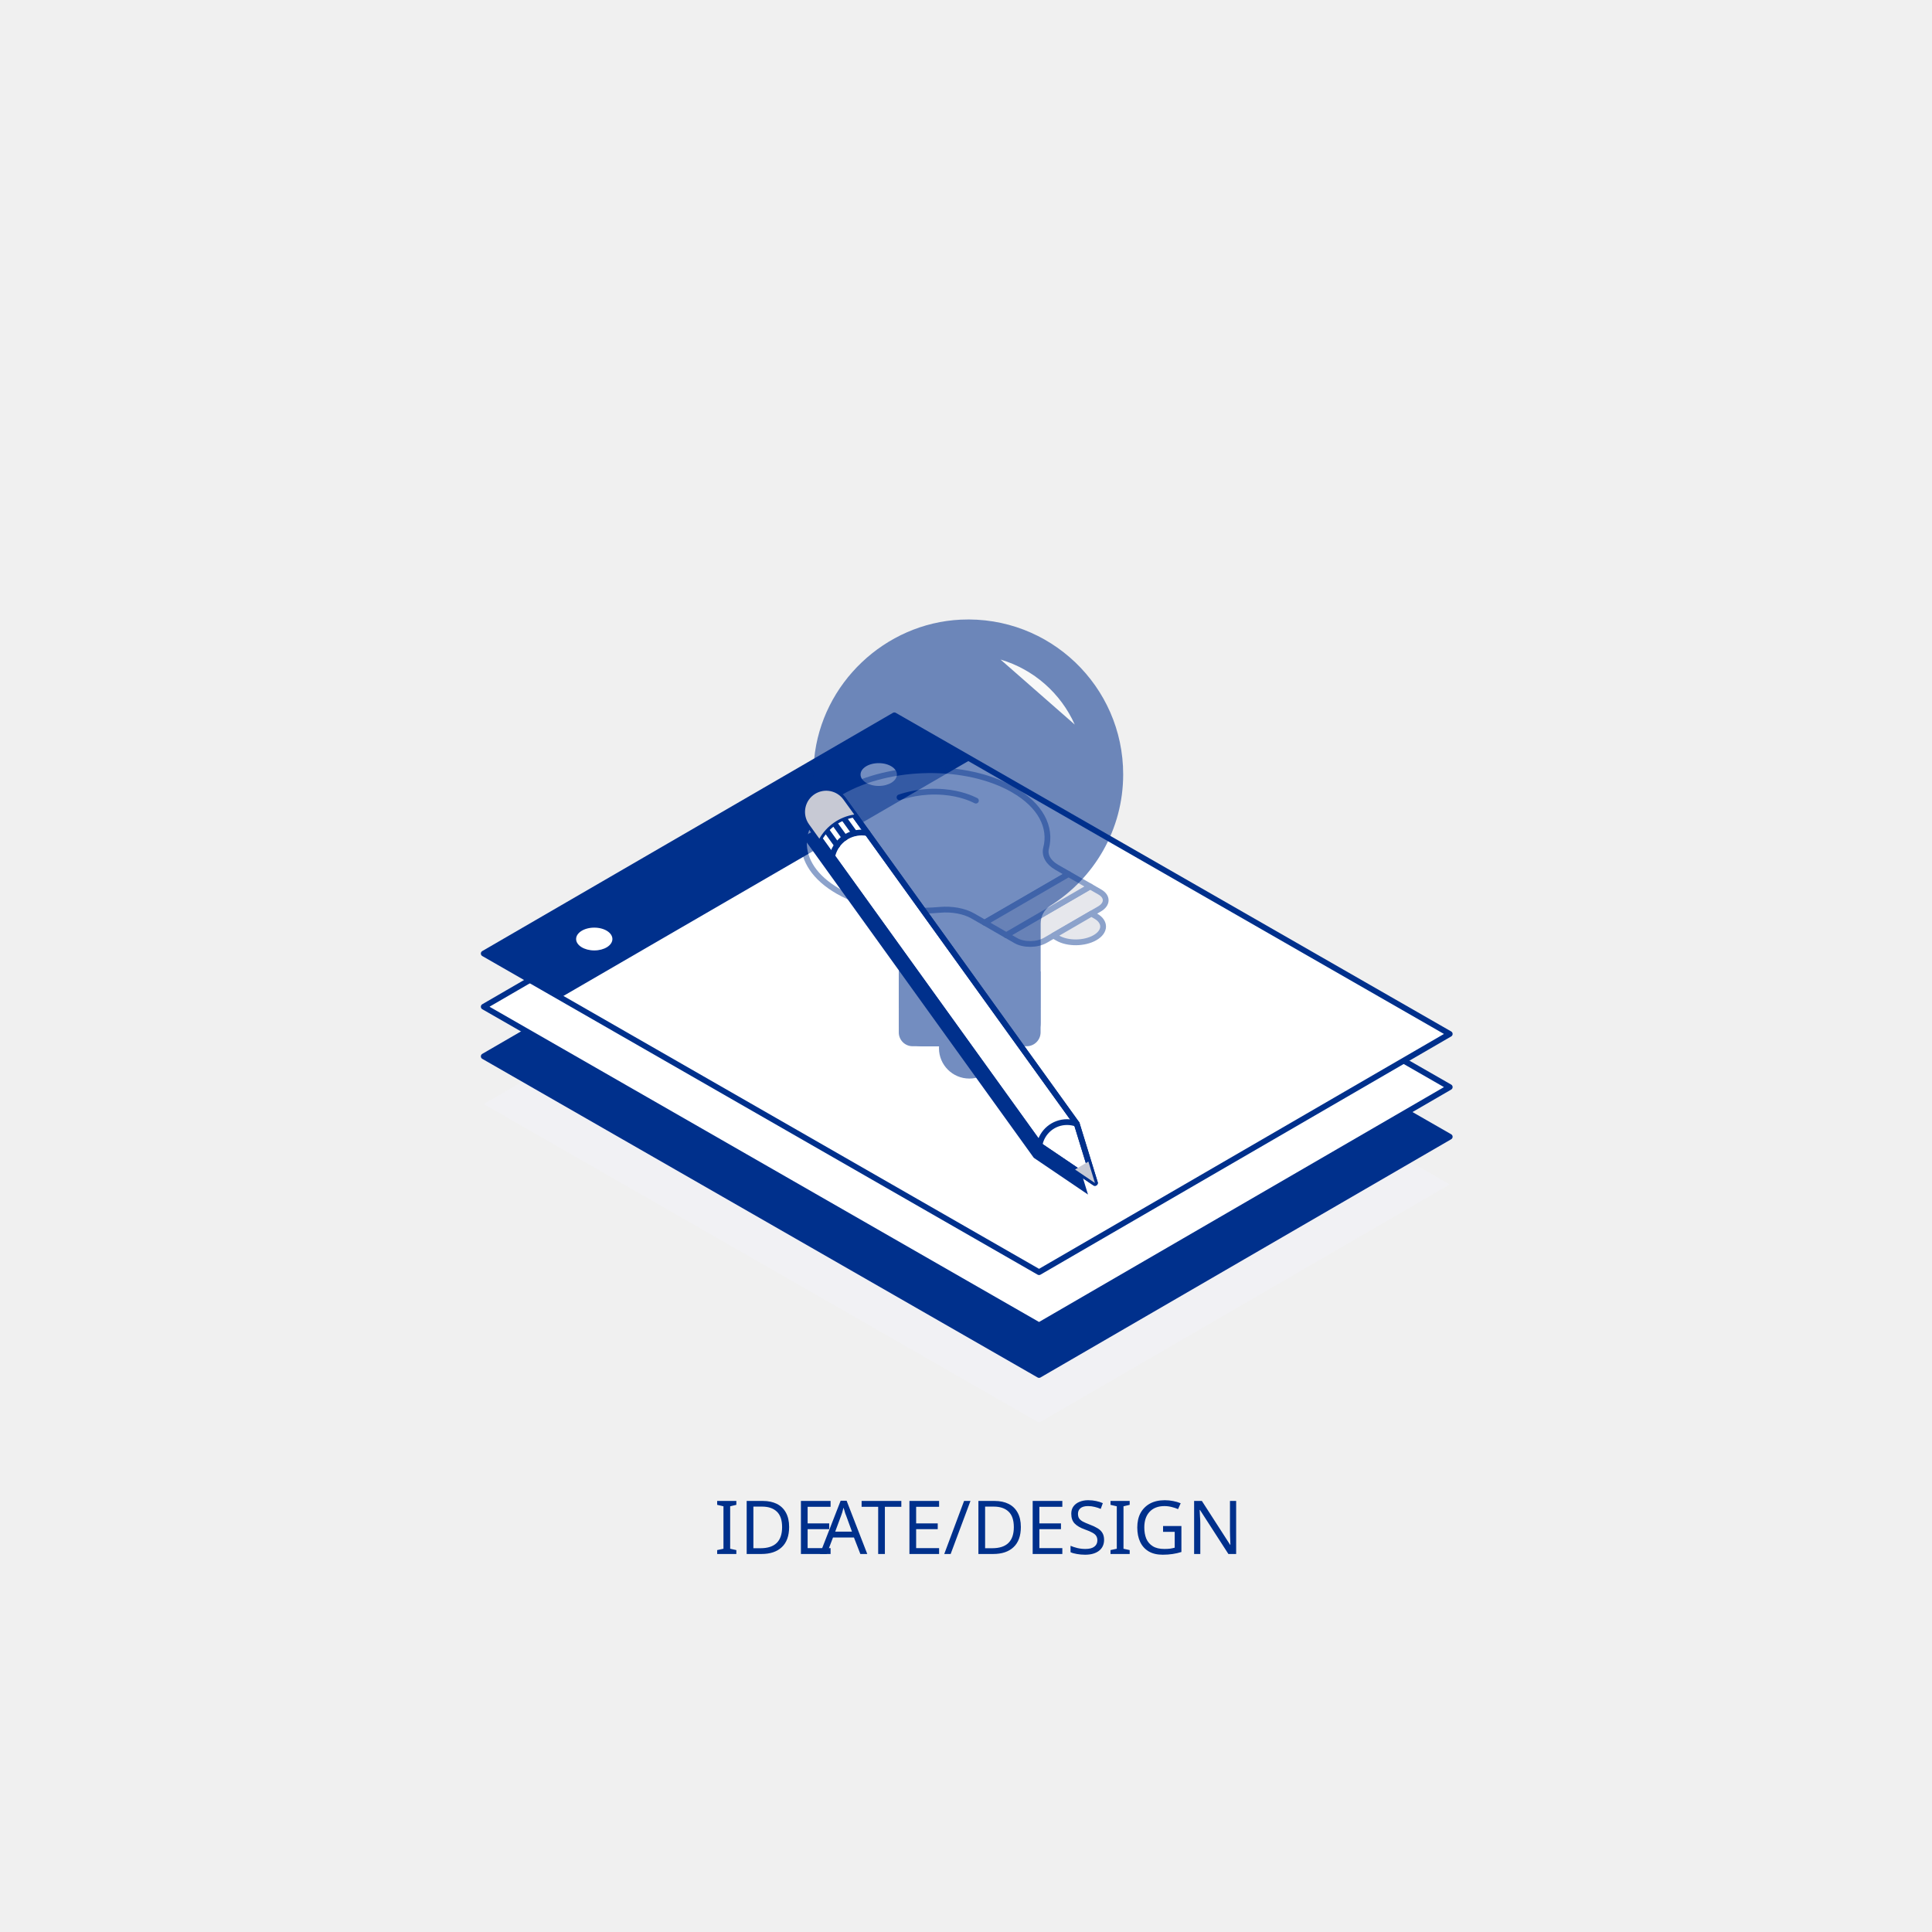
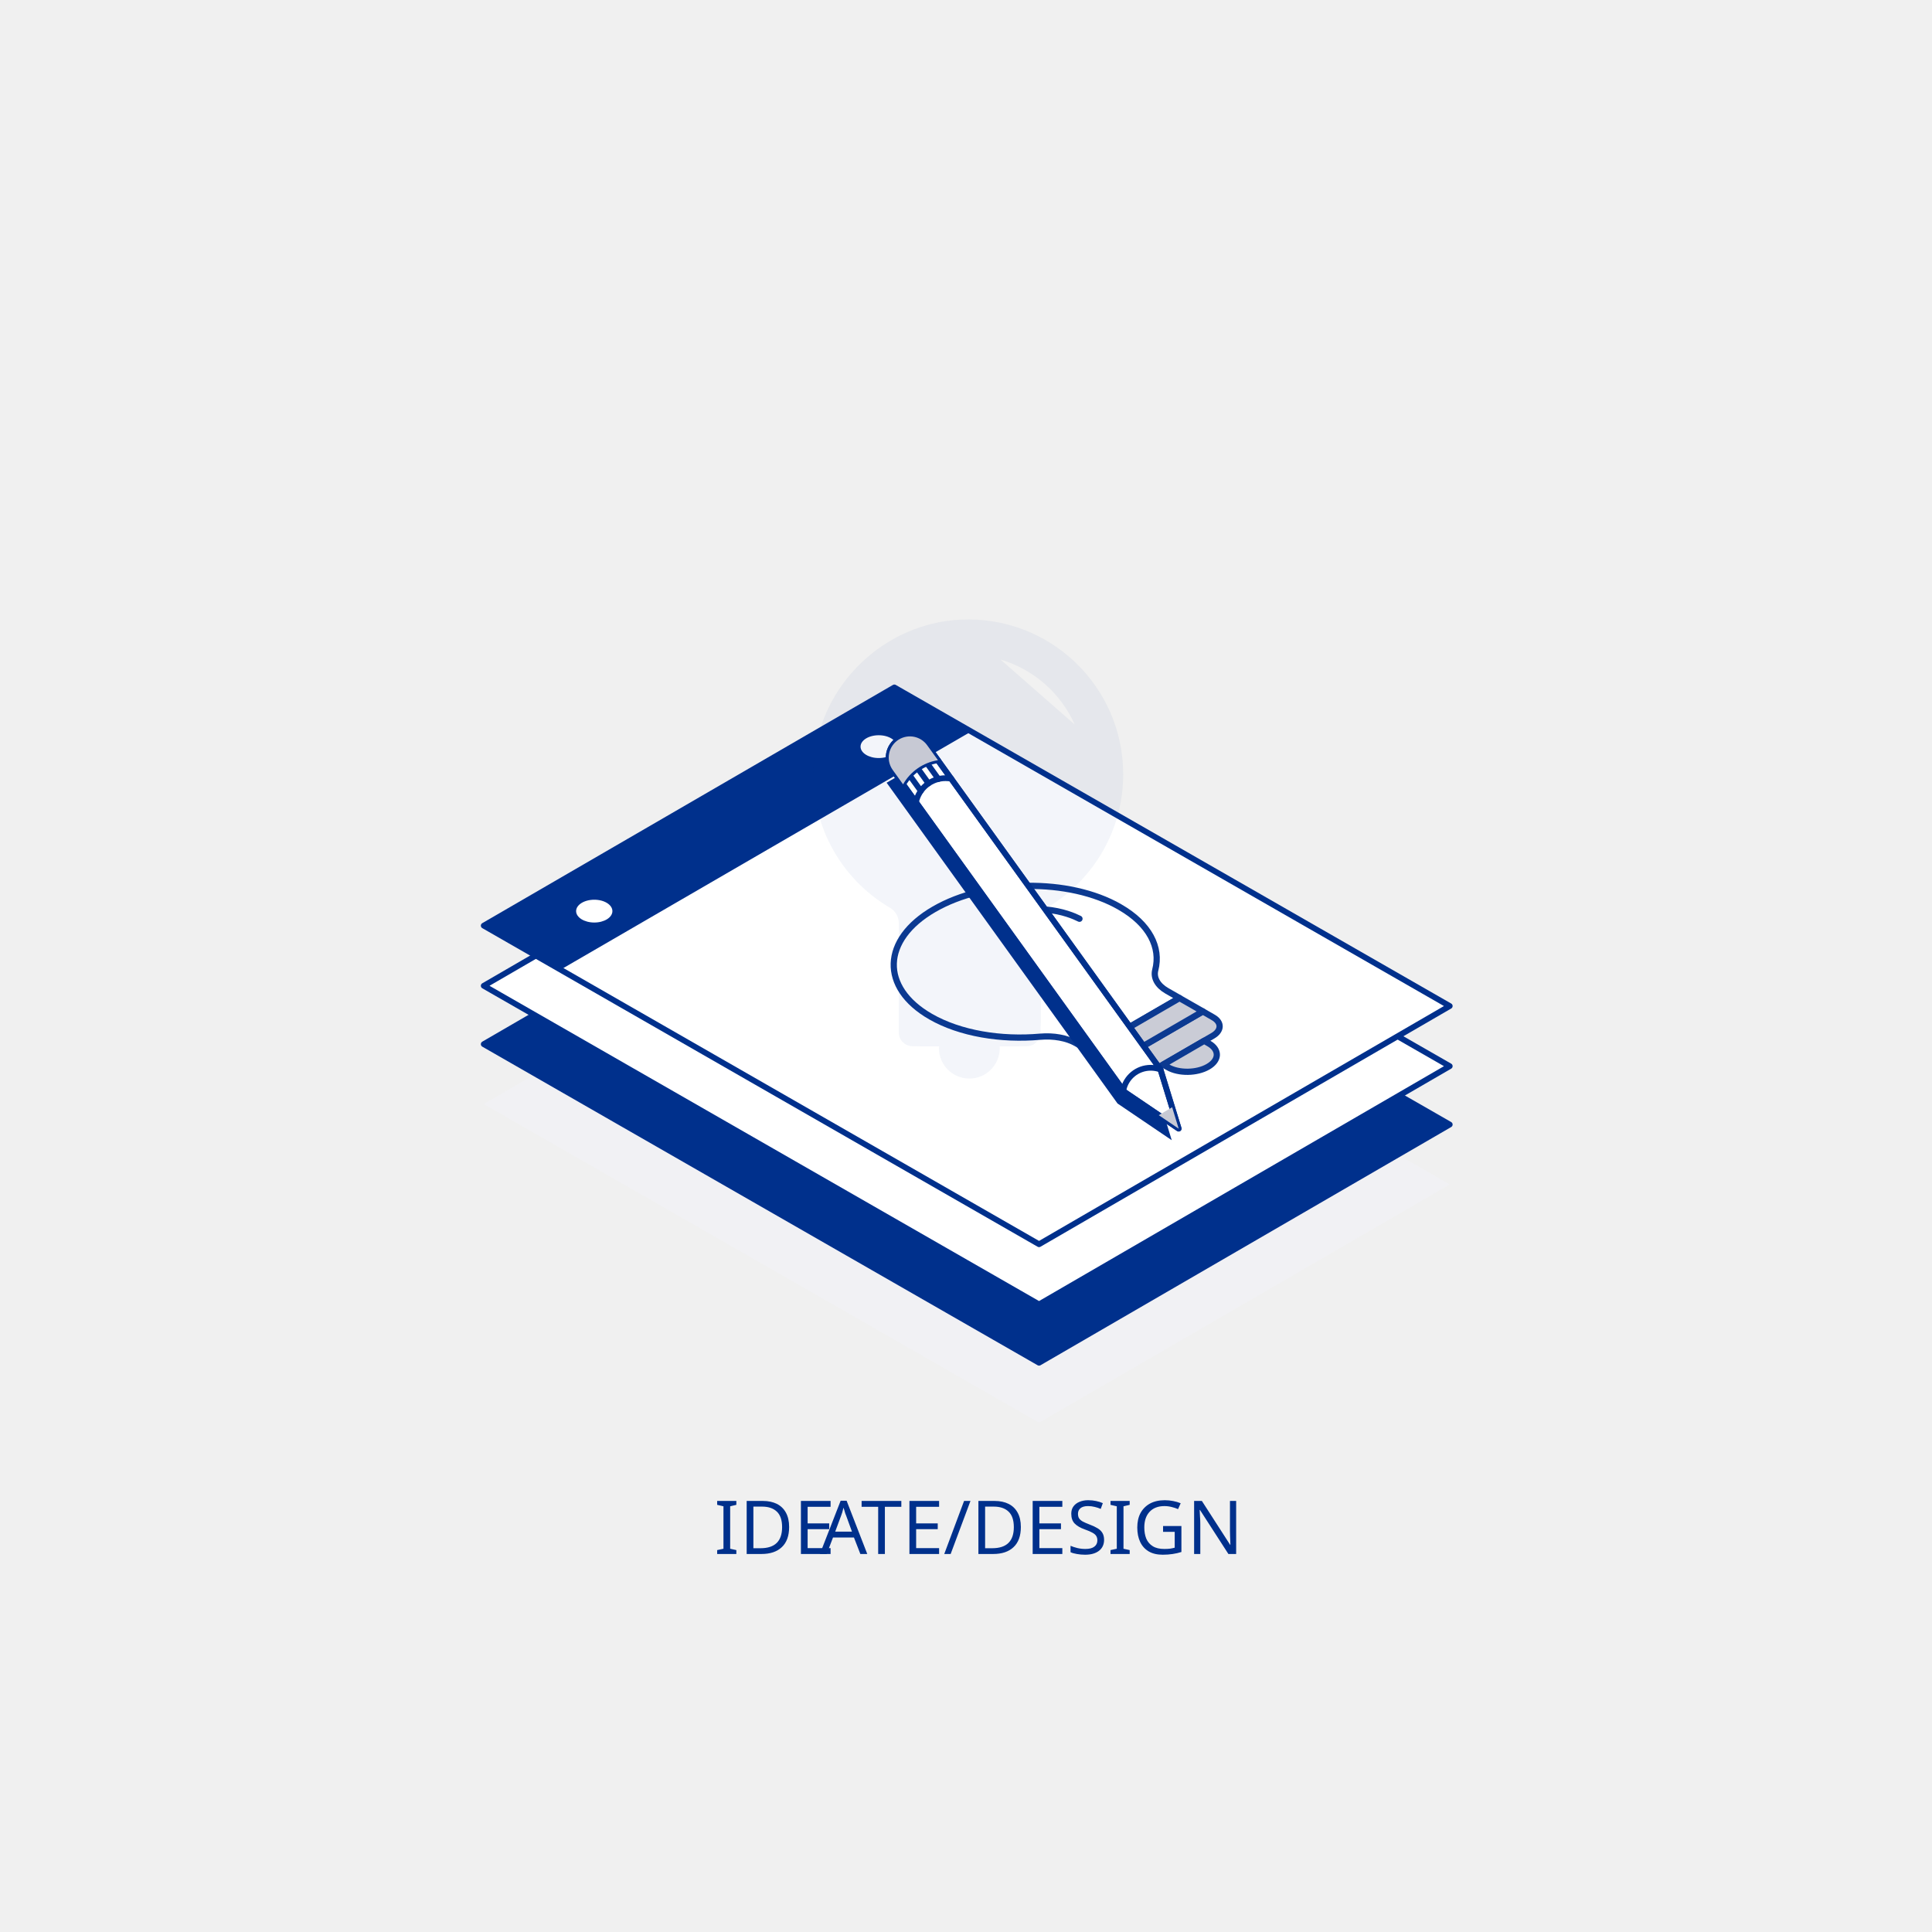
<svg xmlns="http://www.w3.org/2000/svg" id="Layer_1_copy_2" data-name="Layer 1 copy 2" viewBox="0 0 288 288">
  <defs>
    <style>
      .cls-1 {
        fill: #c7c9d4;
      }

      .cls-2 {
        fill: #fff;
      }

      .cls-3, .cls-4, .cls-5 {
        fill: #00308c;
      }

      .cls-3, .cls-6 {
        stroke: #00308c;
        stroke-linecap: round;
        stroke-linejoin: round;
        stroke-width: .86px;
      }

      .cls-7 {
        fill: #f1f1f4;
      }

      .cls-5 {
        font-family: DIN2014-Regular, 'DIN 2014';
        font-size: 11.08px;
      }

      .cls-8 {
        letter-spacing: -.03em;
      }

      .cls-6 {
        fill: none;
      }
    </style>
  </defs>
  <text class="cls-5" transform="translate(106.47 231.65)">
    <tspan x="0" y="0">IDE</tspan>
    <tspan class="cls-8" x="15.75" y="0">A</tspan>
    <tspan x="21.86" y="0">TE/DESIGN</tspan>
  </text>
  <polygon id="Pad_Shadow" data-name="Pad Shadow" class="cls-7" points="216.11 176.56 133.32 129.07 72.11 164.58 154.89 212.07 216.11 176.56" />
-   <polygon id="Pad_Bottom" data-name="Pad Bottom" class="cls-3" points="216.11 169.454 133.32 121.964 72.11 157.468 154.89 204.964 216.11 169.454" />
+   <polygon id="Pad_Bottom" data-name="Pad Bottom" class="cls-3" points="216.11 167.633 133.32 120.143 72.11 155.65 154.89 203.143 216.11 167.633" />
  <g id="Pad_Middle" data-name="Pad Middle">
-     <polygon class="cls-2" points="216.11 162.051 133.32 114.561 72.11 150.071 154.89 197.561 216.11 162.051" />
-     <polygon class="cls-6" points="216.11 162.051 133.32 114.561 72.11 150.071 154.89 197.561 216.11 162.051" />
+     <polygon class="cls-2" points="216.11 158.931 133.32 111.441 72.11 146.951 154.89 194.441 216.11 158.931" />
+     <polygon class="cls-6" points="216.11 158.931 133.32 111.441 72.11 146.951 154.89 194.441 216.11 158.931" />
  </g>
  <g id="Pad_Top" data-name="Pad Top">
-     <polygon class="cls-2" points="216.11 154.128 133.32 106.633 72.11 142.143 154.89 189.638 216.11 154.128" />
-     <polygon class="cls-6" points="216.11 154.128 133.32 106.633 72.11 142.143 154.89 189.638 216.11 154.128" />
-     <path class="cls-4" d="M133.32,106.63l-61.22,35.51 11.46,6.57 61.22,-35.51 -11.46,-6.57ZM88.59,141.68c-1.49,0.00,-2.71,-0.76,-2.71,-1.70s1.21,-1.70,2.71,-1.70 2.70,0.76,2.70,1.70 -1.21,1.70,-2.70,1.70M130.99,117.16c-1.49,0.00,-2.71,-0.76,-2.71,-1.70s1.21,-1.70,2.71,-1.70 2.71,0.76,2.71,1.70 -1.21,1.70,-2.71,1.70" />
+     <polygon class="cls-2" points="216.11 149.967 133.32 102.474 72.11 137.984 154.89 185.477 216.11 149.967" />
+     <polygon class="cls-6" points="216.11 149.967 133.32 102.474 72.11 137.984 154.89 185.477 216.11 149.967" />
+     <path class="cls-4" d="M133.32,102.47l-61.22,35.51 11.46,6.57 61.22,-35.51 -11.46,-6.57ZM88.59,137.52c-1.49,0.00,-2.71,-0.76,-2.71,-1.70s1.21,-1.70,2.71,-1.70 2.70,0.76,2.70,1.70 -1.21,1.70,-2.70,1.70M130.99,113.00c-1.49,0.00,-2.71,-0.76,-2.71,-1.70s1.21,-1.70,2.71,-1.70 2.71,0.76,2.71,1.70 -1.21,1.70,-2.71,1.70" />
  </g>
-   <g id="Bulb_One" opacity="0.45" transform="translate(-6.82, -14.49)">
+   <g id="Bulb_One" opacity="0.95" transform="translate(-3.57, -7.59) scale(1.08)">
    <path class="cls-1" d="M169.33,146.63l1.44.83c1.2.69,1.16,1.83-.08,2.54l-8.02,4.65c-1.24.72-3.21.74-4.41.06l-1.44-.83,12.51-7.25Z" />
    <path class="cls-6" d="M169.33,146.63l1.44.83c1.2.69,1.16,1.83-.08,2.54l-8.02,4.65c-1.24.72-3.21.74-4.41.06l-1.44-.83,12.51-7.25Z" />
    <path class="cls-2" d="M157.87,132.22c4.08,2.34,5.7,5.58,4.89,8.7-.27,1.06.31,2.12,1.59,2.86l1.75,1-12.51,7.25-1.75-1c-1.28-.74-3.11-1.07-4.95-.91-5.42.48-11.05-.43-15.13-2.77-6.97-4-6.76-10.64.47-14.82,7.23-4.18,18.66-4.32,25.63-.32" />
    <path class="cls-6" d="M157.87,132.22c4.08,2.34,5.7,5.58,4.89,8.7-.27,1.06.31,2.12,1.59,2.86l1.75,1-12.51,7.25-1.75-1c-1.28-.74-3.11-1.07-4.95-.91-5.42.48-11.05-.43-15.13-2.77-6.97-4-6.76-10.64.47-14.82,7.23-4.18,18.66-4.32,25.63-.32Z" />
    <polygon class="cls-1" points="153.61 152.04 166.11 144.79 169.33 146.63 156.82 153.89 153.61 152.04" />
    <polygon class="cls-6" points="153.61 152.04 166.11 144.79 169.33 146.63 156.82 153.89 153.61 152.04" />
    <path class="cls-1" d="M169.52,150.69l.63.36c.76.43,1.12,1.01,1.11,1.59-.02.58-.42,1.17-1.2,1.62-1.56.91-4.06.94-5.57.07l-.63-.36,5.67-3.29Z" />
    <path class="cls-6" d="M169.52,150.69l.63.36c.76.43,1.12,1.01,1.11,1.59-.02.58-.42,1.17-1.2,1.62-1.56.91-4.06.94-5.57.07l-.63-.36,5.67-3.29Z" />
    <path class="cls-2" d="M140.91,133.35c.73-.25,3.31-1.08,6.62-.79,2.47.21,4.09.94,4.77,1.28" />
    <path class="cls-6" d="M140.91,133.35c.73-.25,3.31-1.08,6.62-.79,2.47.21,4.09.94,4.77,1.28" />
  </g>
-   <g id="Bulb_Two" opacity="0.55">
+   <g id="Bulb_Two" opacity="0.05">
    <g class="cls-12">
      <circle class="cls-4" cx="144.5" cy="156.25" r="4.53" />
    </g>
    <path class="cls-5" d="M167.43,115.43c0-13.12-10.95-23.69-24.22-23.06-11.29.54-20.75,9.5-21.84,20.76-.92,9.45,3.88,17.85,11.33,22.21.82.48,1.29,1.38,1.29,2.33v14.86c0,1.9,1.54,3.45,3.45,3.45h14.16c1.95,0,3.53-1.58,3.53-3.53v-14.76c0-1.08.52-2.1,1.43-2.67,6.52-4.08,10.87-11.32,10.87-19.58Z" />
    <rect class="cls-4" x="133.98" y="144.81" width="21.14" height="5.57" />
    <path class="cls-4" d="M133.98,150.39h21.14v3.49c0,1.15-.93,2.08-2.08,2.08h-17c-1.14,0-2.06-.92-2.06-2.06v-3.51h0Z" />
    <path class="cls-2" d="M149.15,98.32c4.95,1.46,8.99,5.04,11.06,9.69" />
  </g>
  <g id="Pencil">
-     <polygon class="cls-4" points="125.18 121.587 119.685 124.777 154.105 172.592 162.185 178.067 159.48 169.242 125.18 121.587" />
-     <path class="cls-2" d="M120.60,122.88l34.54,47.99 8.08,5.47 -2.71,-8.82 -34.79,-48.33c-0.97,-1.35,-2.82,-1.72,-4.24,-0.84 -1.55,0.97,-1.96,3.04,-0.89,4.53" />
-     <path class="cls-6" d="M120.60,122.88l34.54,47.99 8.08,5.47 -2.71,-8.82 -34.79,-48.33c-0.97,-1.35,-2.82,-1.72,-4.24,-0.84 -1.55,0.97,-1.96,3.04,-0.89,4.53Z" />
-     <path class="cls-6" d="M154.97,170.63c0.37,-1.92,2.06,-3.36,4.09,-3.36 0.51,0.00,1.00,0.09,1.46,0.26" />
-     <path class="cls-6" d="M129.32,124.18c-0.28,-0.05,-0.57,-0.08,-0.86,-0.08 -2.17,0.00,-3.98,1.53,-4.41,3.58" />
-     <path class="cls-6" d="M127.34,121.42c-2.23,0.35,-4.12,1.71,-5.20,3.60" />
-     <line class="cls-6" x1="125.71" y1="121.87" x2="127.40" y2="124.22" />
-     <line class="cls-6" x1="124.32" y1="122.64" x2="125.93" y2="124.88" />
-     <line class="cls-6" x1="123.12" y1="123.68" x2="124.79" y2="126.00" />
-     <path class="cls-6" d="M120.60,122.88l34.54,47.99 8.08,5.47 -2.71,-8.82 -34.79,-48.33c-0.97,-1.35,-2.82,-1.72,-4.24,-0.84 -1.55,0.97,-1.96,3.04,-0.89,4.53Z" />
-     <polygon class="cls-1" points="163.22 176.347 162.245 173.152 160.255 174.337 163.22 176.347" />
-     <path class="cls-1" d="M125.73,119.19c-0.97,-1.35,-2.82,-1.72,-4.24,-0.84 -1.55,0.97,-1.96,3.04,-0.89,4.53l1.54,2.14c1.07,-1.89,2.97,-3.25,5.20,-3.60l-1.61,-2.23Z" />
+     <polygon class="cls-4" points="137.666 113.489 132.169 116.679 166.589 164.496 174.669 169.969 171.966 161.146 137.666 113.489" />
+     <path class="cls-2" d="M133.08,114.78l34.54,47.99 8.08,5.47 -2.71,-8.82 -34.79,-48.33c-0.97,-1.35,-2.82,-1.72,-4.24,-0.84 -1.55,0.97,-1.96,3.04,-0.89,4.53" />
+     <path class="cls-6" d="M133.08,114.78l34.54,47.99 8.08,5.47 -2.71,-8.82 -34.79,-48.33c-0.97,-1.35,-2.82,-1.72,-4.24,-0.84 -1.55,0.97,-1.96,3.04,-0.89,4.53Z" />
+     <path class="cls-6" d="M167.45,162.53c0.37,-1.92,2.06,-3.36,4.09,-3.36 0.51,0.00,1.00,0.09,1.46,0.26" />
+     <path class="cls-6" d="M141.81,116.08c-0.28,-0.05,-0.57,-0.08,-0.86,-0.08 -2.17,0.00,-3.98,1.53,-4.41,3.58" />
+     <path class="cls-6" d="M139.82,113.32c-2.23,0.35,-4.12,1.71,-5.20,3.60" />
+     <line class="cls-6" x1="138.20" y1="113.78" x2="139.89" y2="116.13" />
+     <line class="cls-6" x1="136.80" y1="114.54" x2="138.41" y2="116.78" />
+     <line class="cls-6" x1="135.60" y1="115.58" x2="137.27" y2="117.90" />
+     <path class="cls-6" d="M133.08,114.78l34.54,47.99 8.08,5.47 -2.71,-8.82 -34.79,-48.33c-0.97,-1.35,-2.82,-1.72,-4.24,-0.84 -1.55,0.97,-1.96,3.04,-0.89,4.53Z" />
+     <polygon class="cls-1" points="175.706 168.249 174.729 165.056 172.739 166.239 175.706 168.249" />
+     <path class="cls-1" d="M138.21,111.09c-0.97,-1.35,-2.82,-1.72,-4.24,-0.84 -1.55,0.97,-1.96,3.04,-0.89,4.53l1.54,2.14c1.07,-1.89,2.97,-3.25,5.20,-3.60l-1.61,-2.23Z" />
  </g>
</svg>
